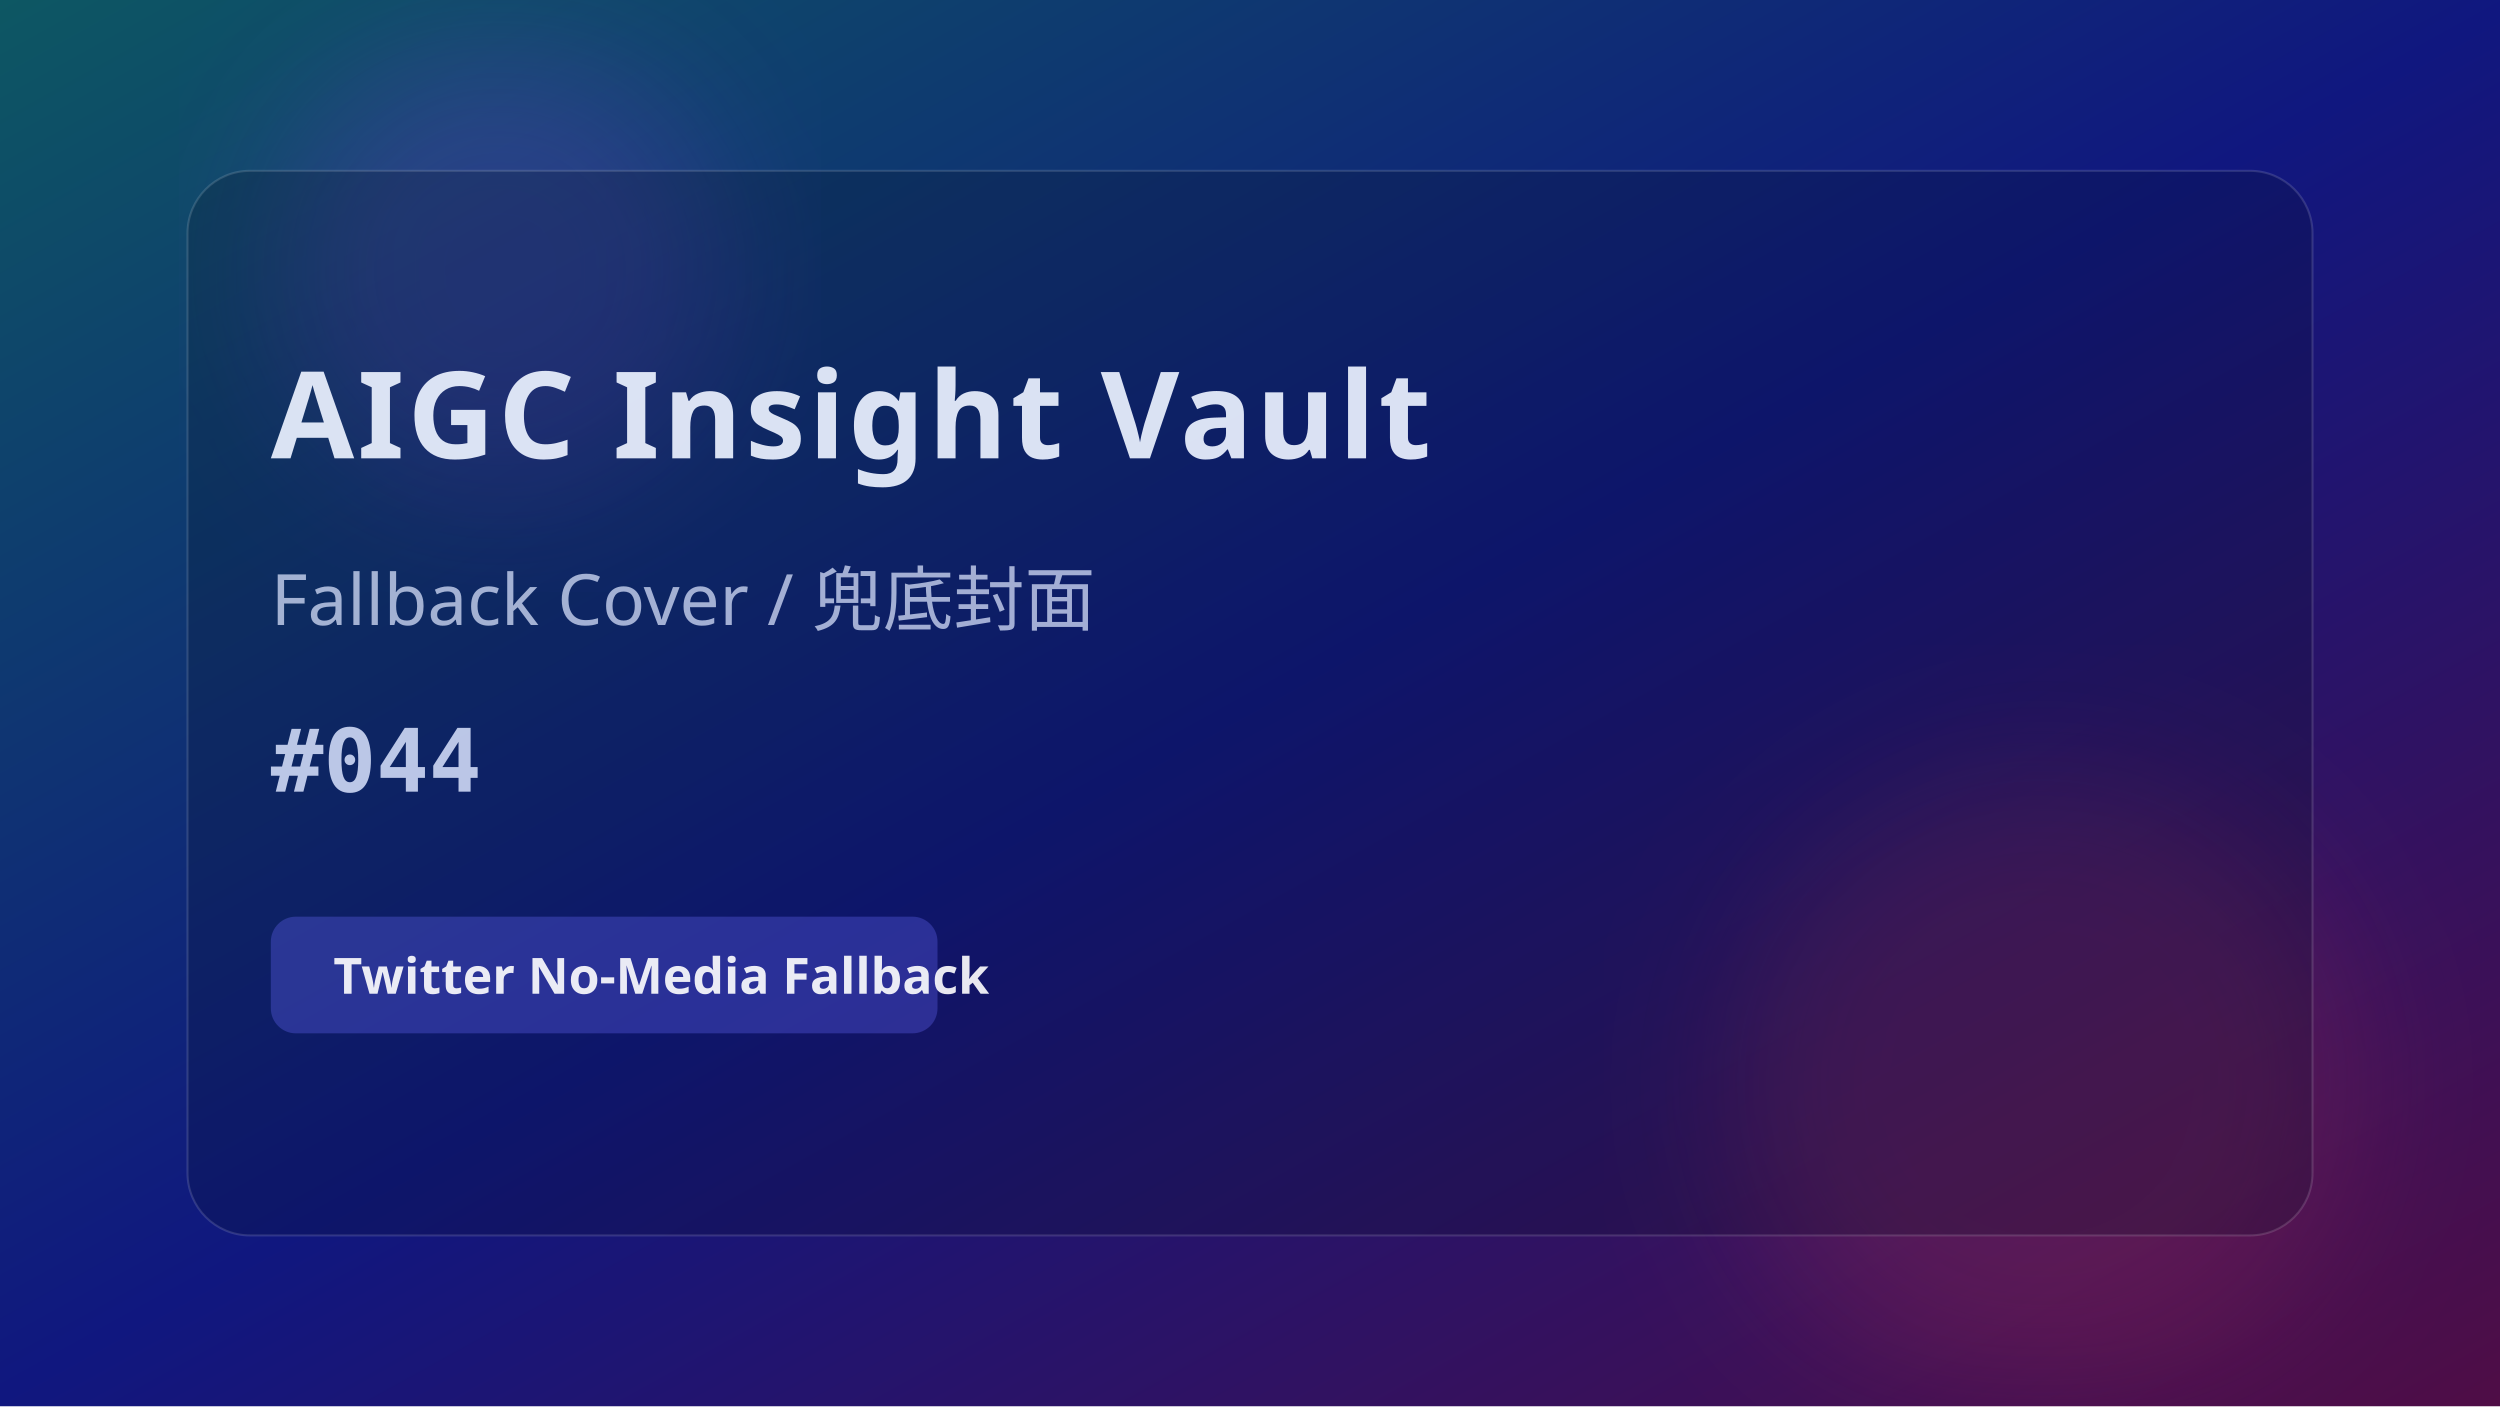
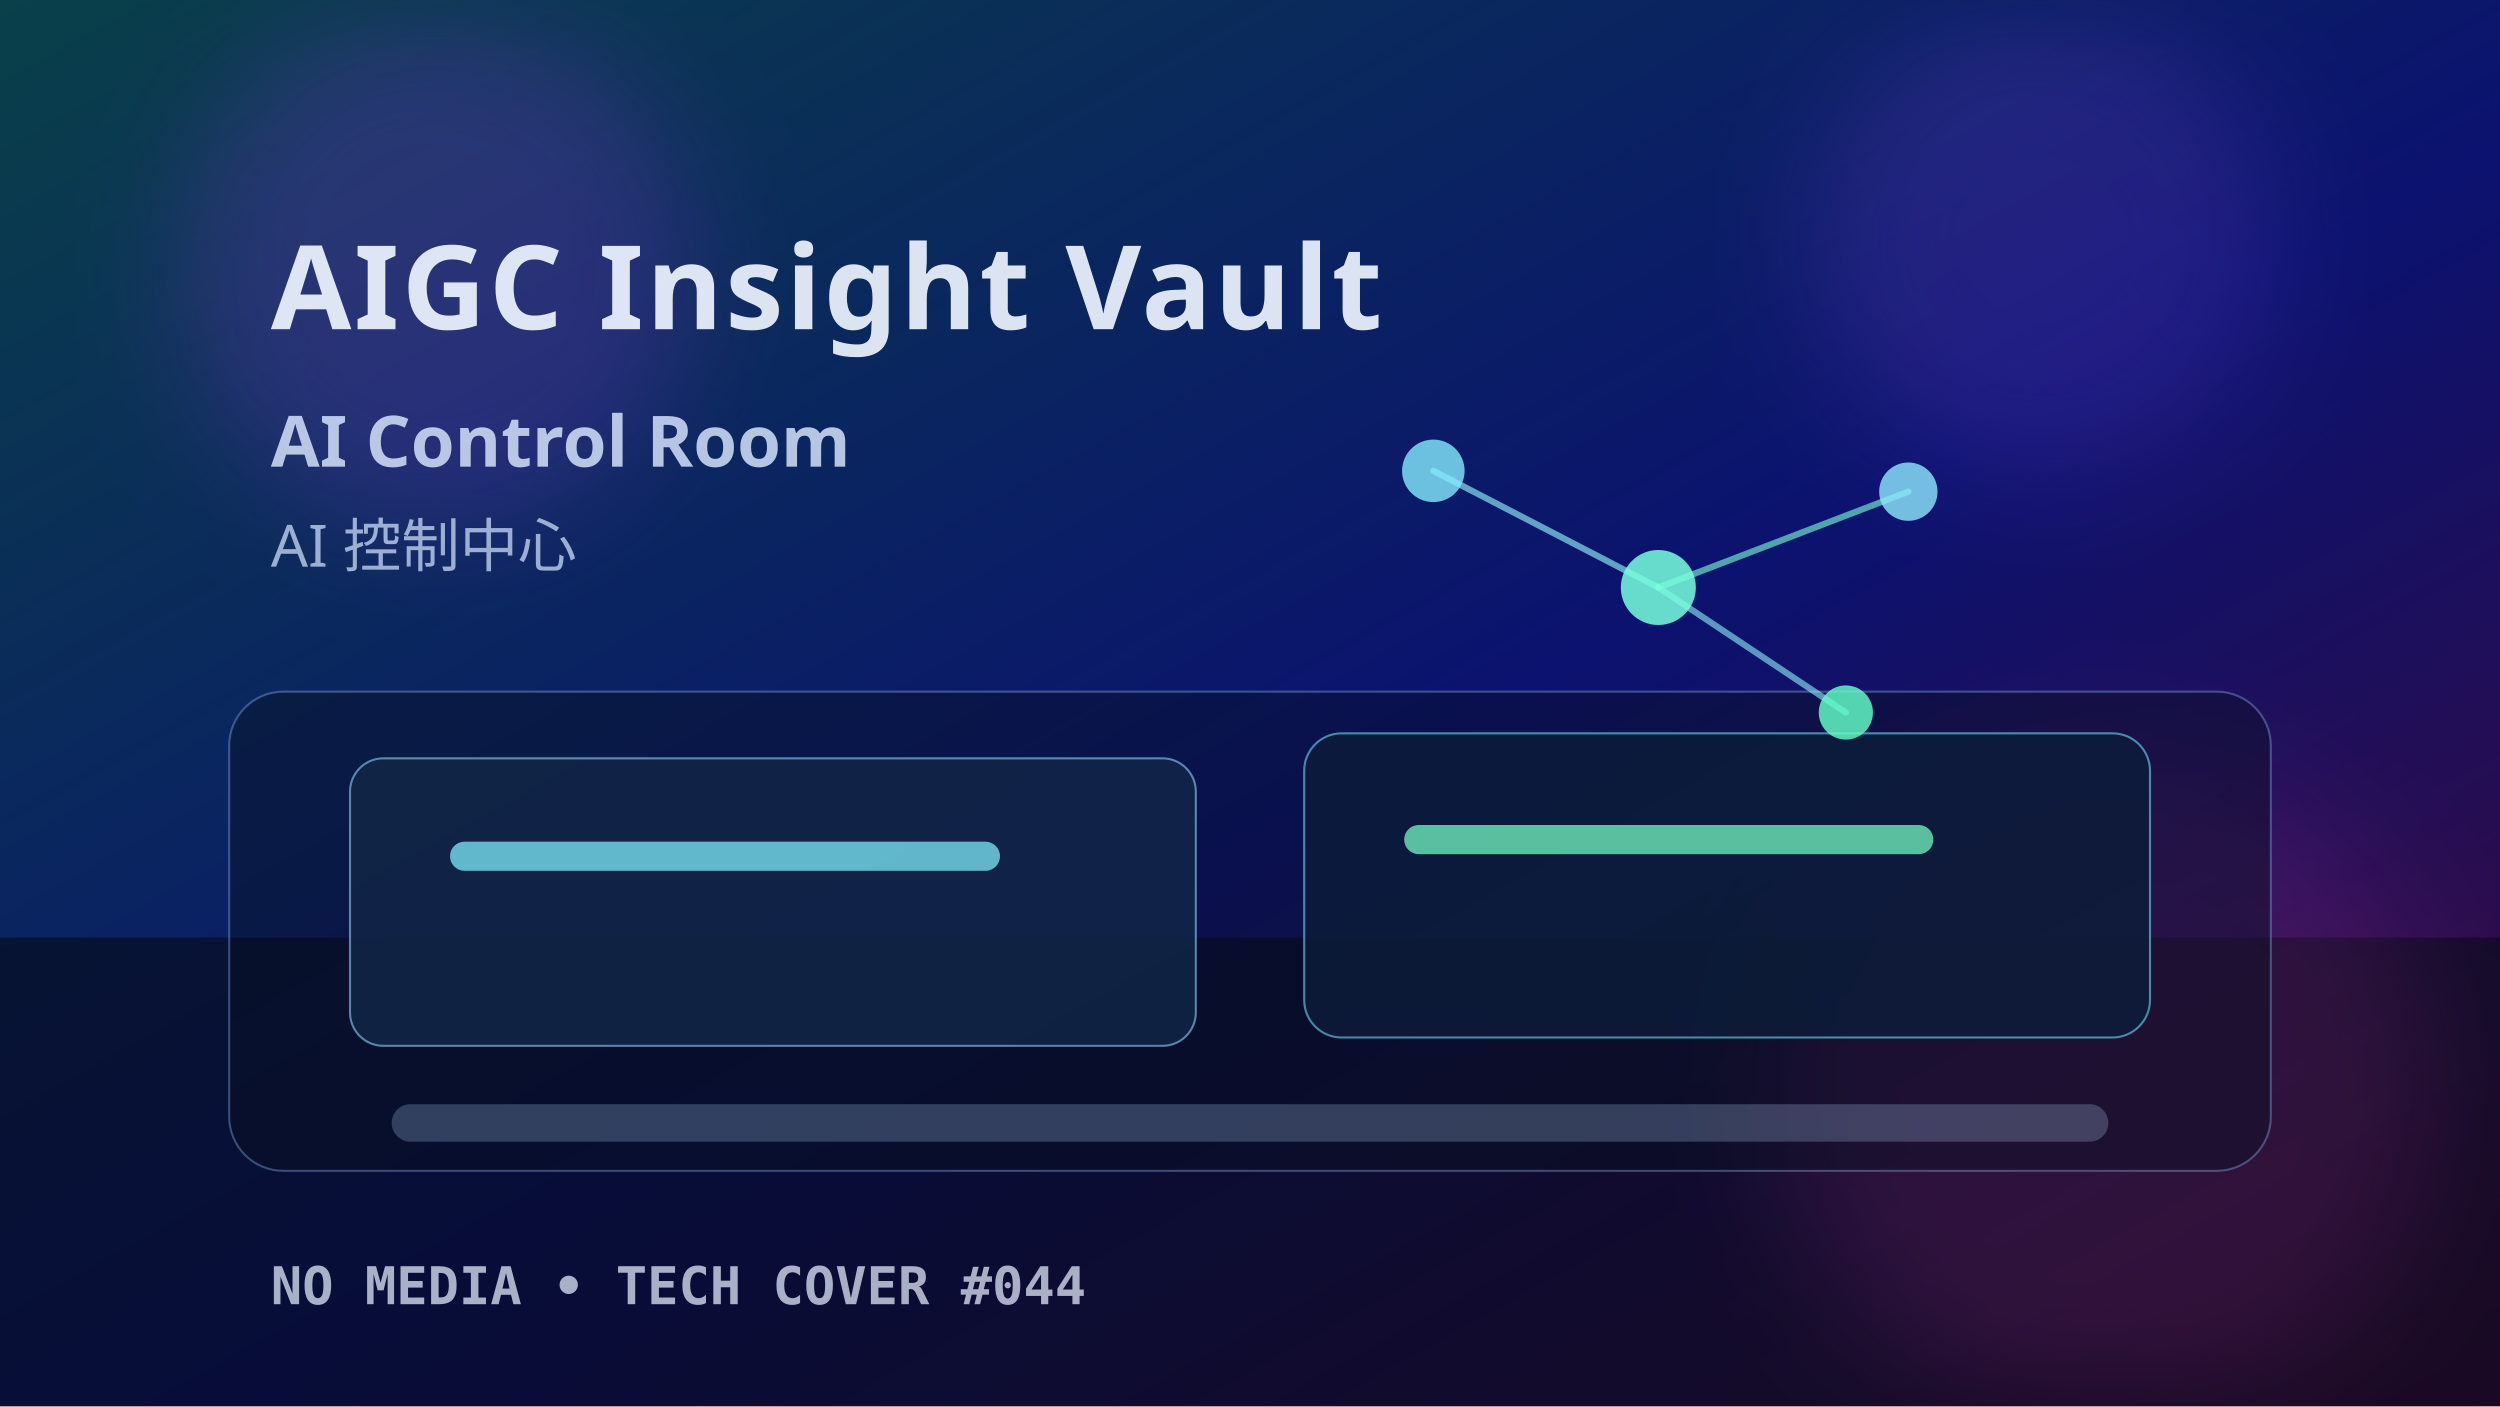
- <svg xmlns="http://www.w3.org/2000/svg" width="1200" height="675" viewBox="0 0 1200 675" role="img" aria-label="AIGC fallback cover 44">
+ <svg xmlns="http://www.w3.org/2000/svg" width="1200" height="675" viewBox="0 0 1200 675" role="img" aria-label="AIGC fallback cover 44" data-scene="ai-control-room">
  <defs>
    <linearGradient id="g44" x1="0" y1="0" x2="1" y2="1">
-       <stop offset="0%" stop-color="hsl(188, 76%, 22%)" />
-       <stop offset="50%" stop-color="hsl(236, 78%, 28%)" />
-       <stop offset="100%" stop-color="hsl(308, 72%, 18%)" />
+       <stop offset="0%" stop-color="hsl(188, 78%, 16%)" />
+       <stop offset="55%" stop-color="hsl(236, 82%, 24%)" />
+       <stop offset="100%" stop-color="hsl(308, 74%, 14%)" />
    </linearGradient>
    <filter id="blur" x="-20%" y="-20%" width="140%" height="140%">
-       <feGaussianBlur stdDeviation="36" />
+       <feGaussianBlur stdDeviation="28" />
    </filter>
  </defs>
  <rect width="1200" height="675" fill="url(#g44)" />
-   <circle cx="240" cy="130" r="110" fill="hsl(268, 90%, 60%)" opacity="0.20" filter="url(#blur)" />
-   <circle cx="980" cy="520" r="150" fill="hsl(356, 90%, 62%)" opacity="0.16" filter="url(#blur)" />
-   <rect x="90" y="82" width="1020" height="511" rx="30" fill="rgba(8, 15, 32, 0.22)" stroke="rgba(255,255,255,0.14)" />
-   <text x="130" y="220" fill="rgba(236,242,255,0.92)" font-family="'Segoe UI', 'PingFang SC', 'Microsoft YaHei', sans-serif" font-size="58" font-weight="700" letter-spacing="1.5">AIGC Insight Vault</text>
-   <text x="130" y="300" fill="rgba(220,230,255,0.72)" font-family="'Segoe UI', 'PingFang SC', 'Microsoft YaHei', sans-serif" font-size="34" font-weight="500">Fallback Cover / 兜底封面</text>
-   <text x="130" y="380" fill="rgba(220,230,255,0.84)" font-family="'JetBrains Mono', 'Menlo', monospace" font-size="42" font-weight="700">#044</text>
-   <rect x="130" y="440" width="320" height="56" rx="12" fill="rgba(99, 102, 241, 0.34)" />
-   <text x="160" y="477" fill="rgba(255,255,255,0.9)" font-family="'Segoe UI', 'PingFang SC', 'Microsoft YaHei', sans-serif" font-size="24" font-weight="600">Twitter No-Media Fallback</text>
+   <rect y="450" width="1200" height="225" fill="rgba(5, 10, 24, 0.62)" />
+   <circle cx="210" cy="130" r="124" fill="hsl(272, 92%, 60%)" opacity="0.2" filter="url(#blur)" />
+   <circle cx="980" cy="115" r="112" fill="hsl(266, 94%, 66%)" opacity="0.16" filter="url(#blur)" />
+   <circle cx="1010" cy="520" r="160" fill="hsl(318, 90%, 62%)" opacity="0.12" filter="url(#blur)" />
+   <g id="workspace-desk">
+     <rect x="110" y="332" width="980" height="230" rx="26" fill="rgba(8, 16, 32, 0.42)" stroke="rgba(158,198,255,0.34)" />
+     <rect x="168" y="364" width="406" height="138" rx="16" fill="rgba(18, 38, 70, 0.82)" stroke="rgba(150,210,255,0.58)" />
+     <rect x="626" y="352" width="406" height="146" rx="18" fill="rgba(12, 28, 56, 0.82)" stroke="rgba(120,230,255,0.56)" />
+     <rect x="216" y="404" width="264" height="14" rx="7" fill="rgba(130, 240, 255, 0.72)" />
+     <rect x="674" y="396" width="254" height="14" rx="7" fill="rgba(120, 255, 198, 0.72)" />
+     <rect x="188" y="530" width="824" height="18" rx="9" fill="rgba(185, 220, 255, 0.24)" />
+   </g>
+   <g id="ai-network" stroke-linecap="round">
+     <line x1="688" y1="226" x2="796" y2="282" stroke="rgba(147, 250, 255, 0.62)" stroke-width="3" />
+     <line x1="796" y1="282" x2="916" y2="236" stroke="rgba(120, 255, 214, 0.62)" stroke-width="3" />
+     <line x1="796" y1="282" x2="886" y2="342" stroke="rgba(147, 250, 255, 0.58)" stroke-width="3" />
+     <circle cx="688" cy="226" r="15" fill="rgba(132, 235, 255, 0.8)" />
+     <circle cx="796" cy="282" r="18" fill="rgba(119, 255, 221, 0.85)" />
+     <circle cx="916" cy="236" r="14" fill="rgba(143, 232, 255, 0.8)" />
+     <circle cx="886" cy="342" r="13" fill="rgba(99, 255, 199, 0.82)" />
+   </g>
+   <text x="130" y="158" fill="rgba(238,244,255,0.92)" font-family="'Segoe UI', 'PingFang SC', 'Microsoft YaHei', sans-serif" font-size="56" font-weight="700" letter-spacing="1.2">AIGC Insight Vault</text>
+   <text x="130" y="224" fill="rgba(218,232,255,0.82)" font-family="'Segoe UI', 'PingFang SC', 'Microsoft YaHei', sans-serif" font-size="34" font-weight="600">AI Control Room</text>
+   <text x="130" y="272" fill="rgba(210,226,255,0.72)" font-family="'Segoe UI', 'PingFang SC', 'Microsoft YaHei', sans-serif" font-size="28" font-weight="500">AI 控制中心</text>
+   <text x="130" y="626" fill="rgba(230,240,255,0.72)" font-family="'JetBrains Mono', 'Menlo', monospace" font-size="25" font-weight="600">NO MEDIA • TECH COVER #044</text>
</svg>
